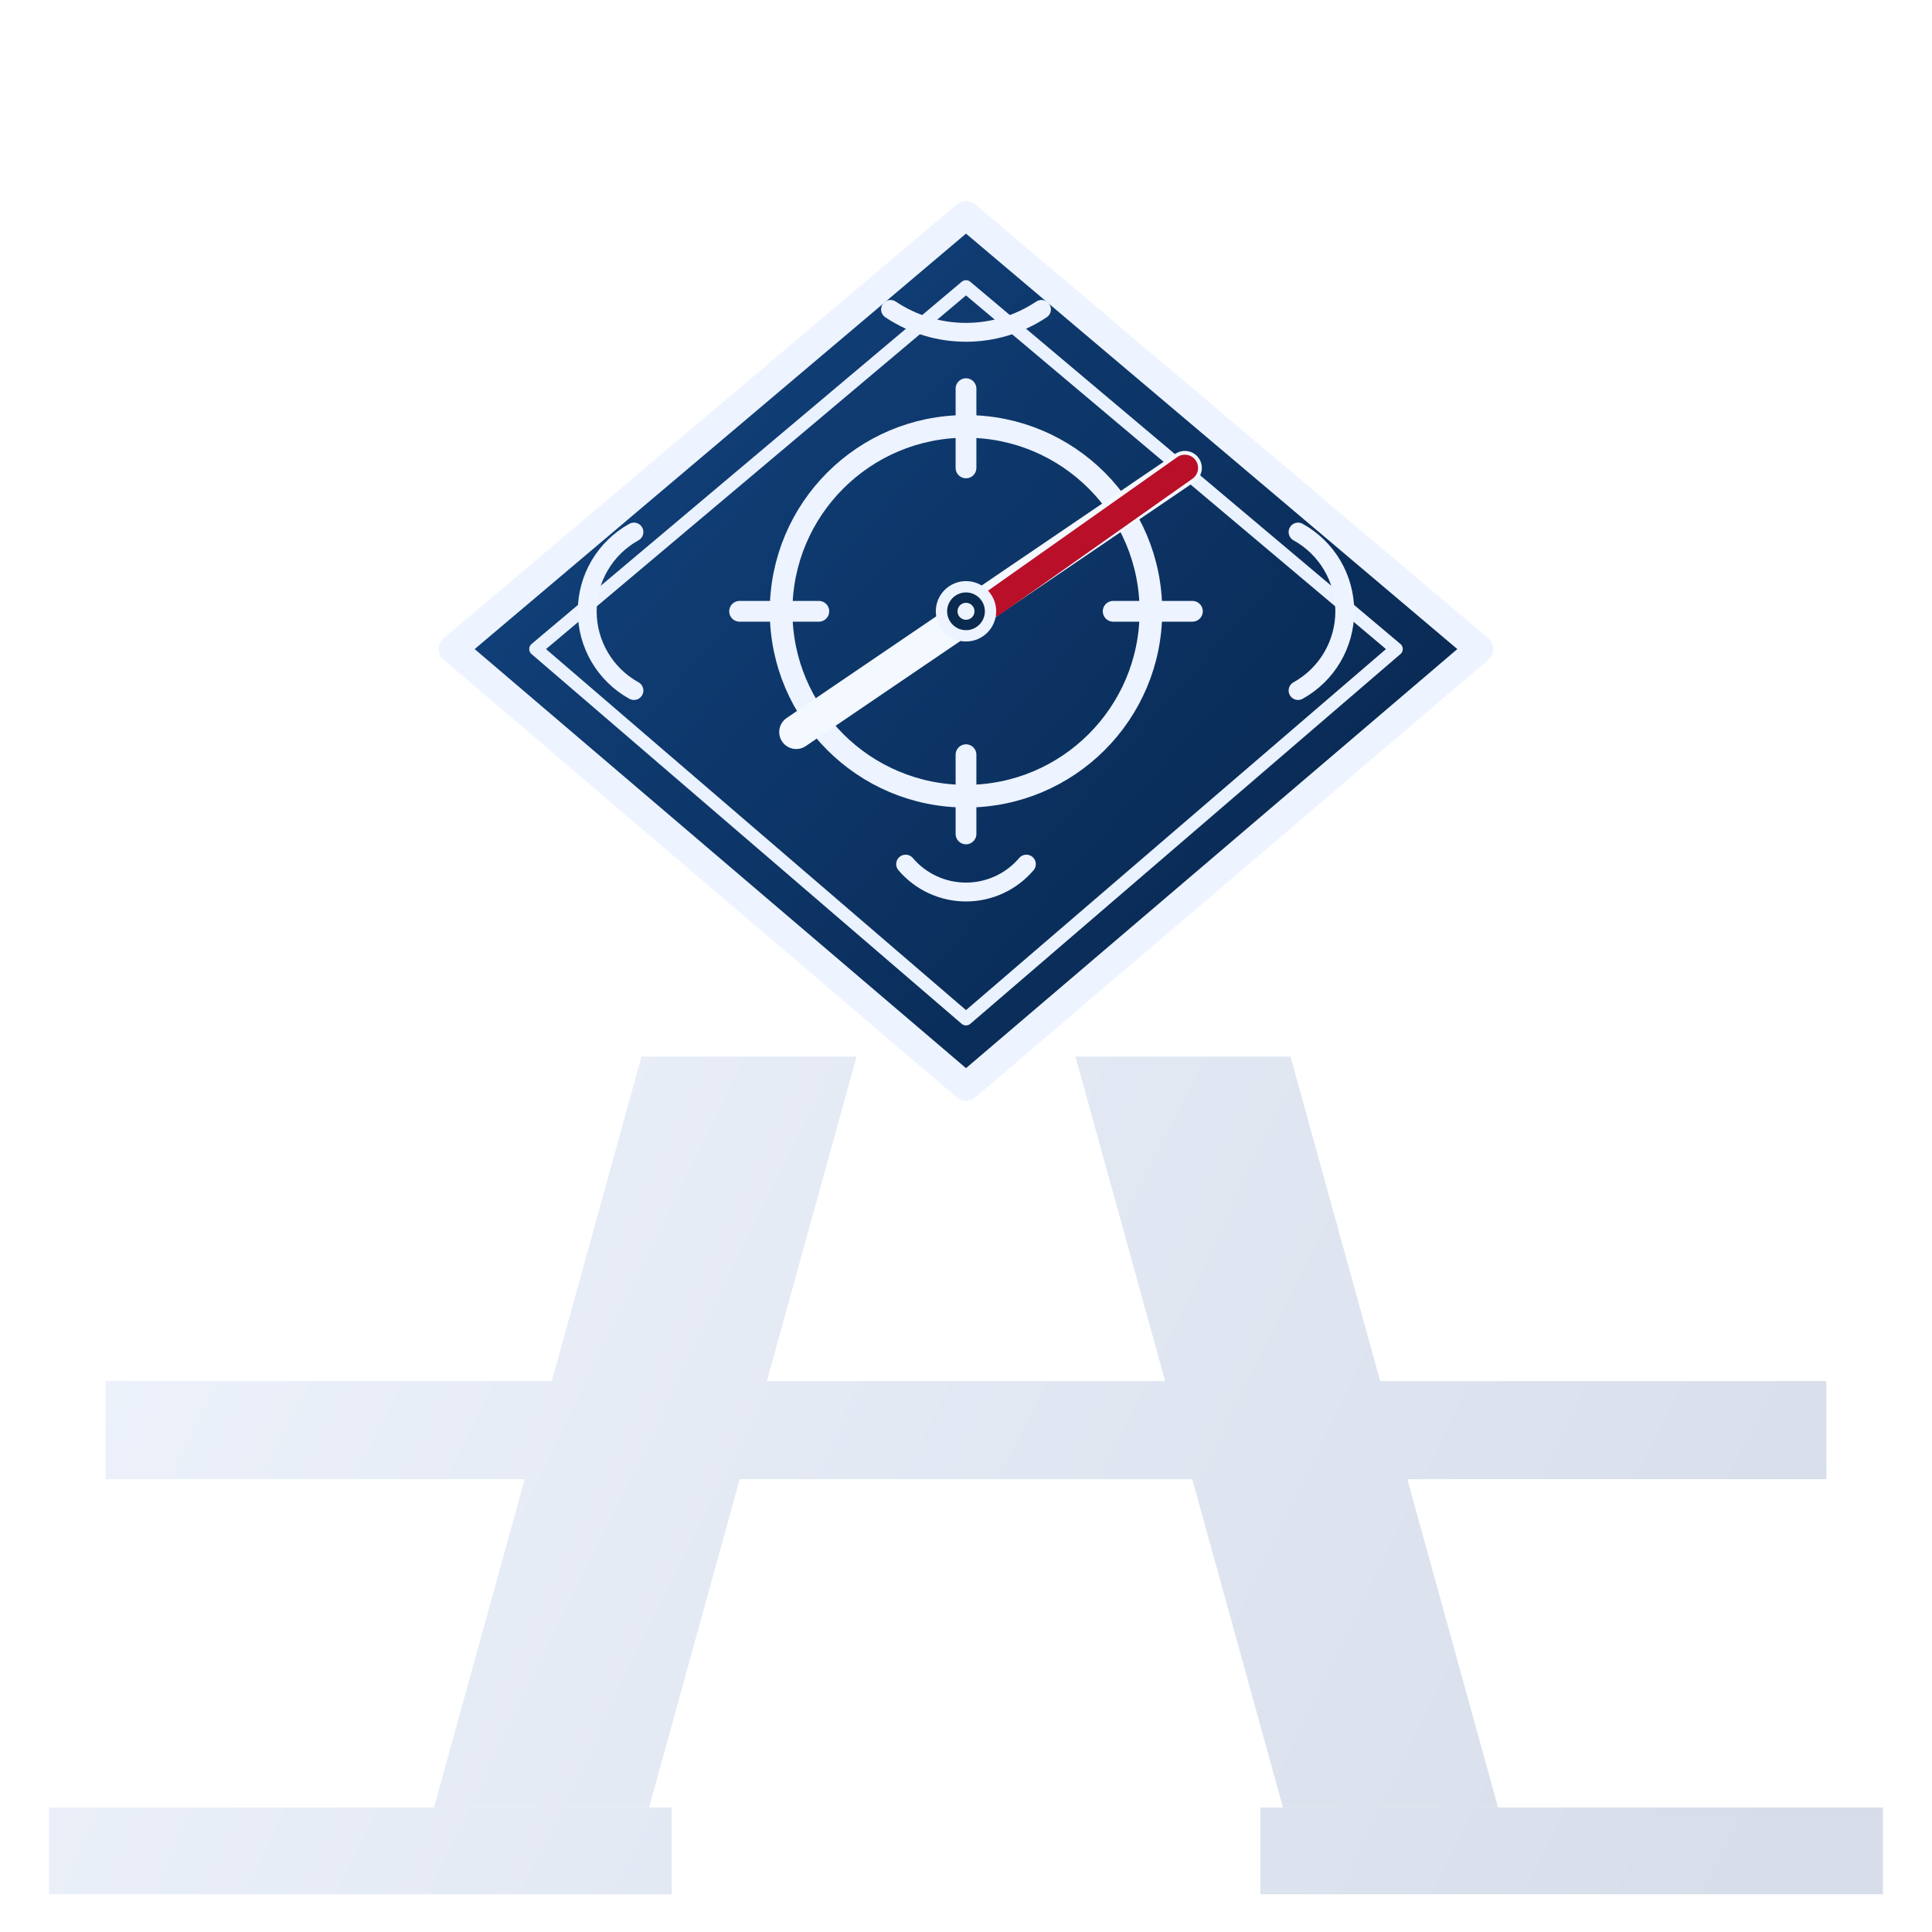
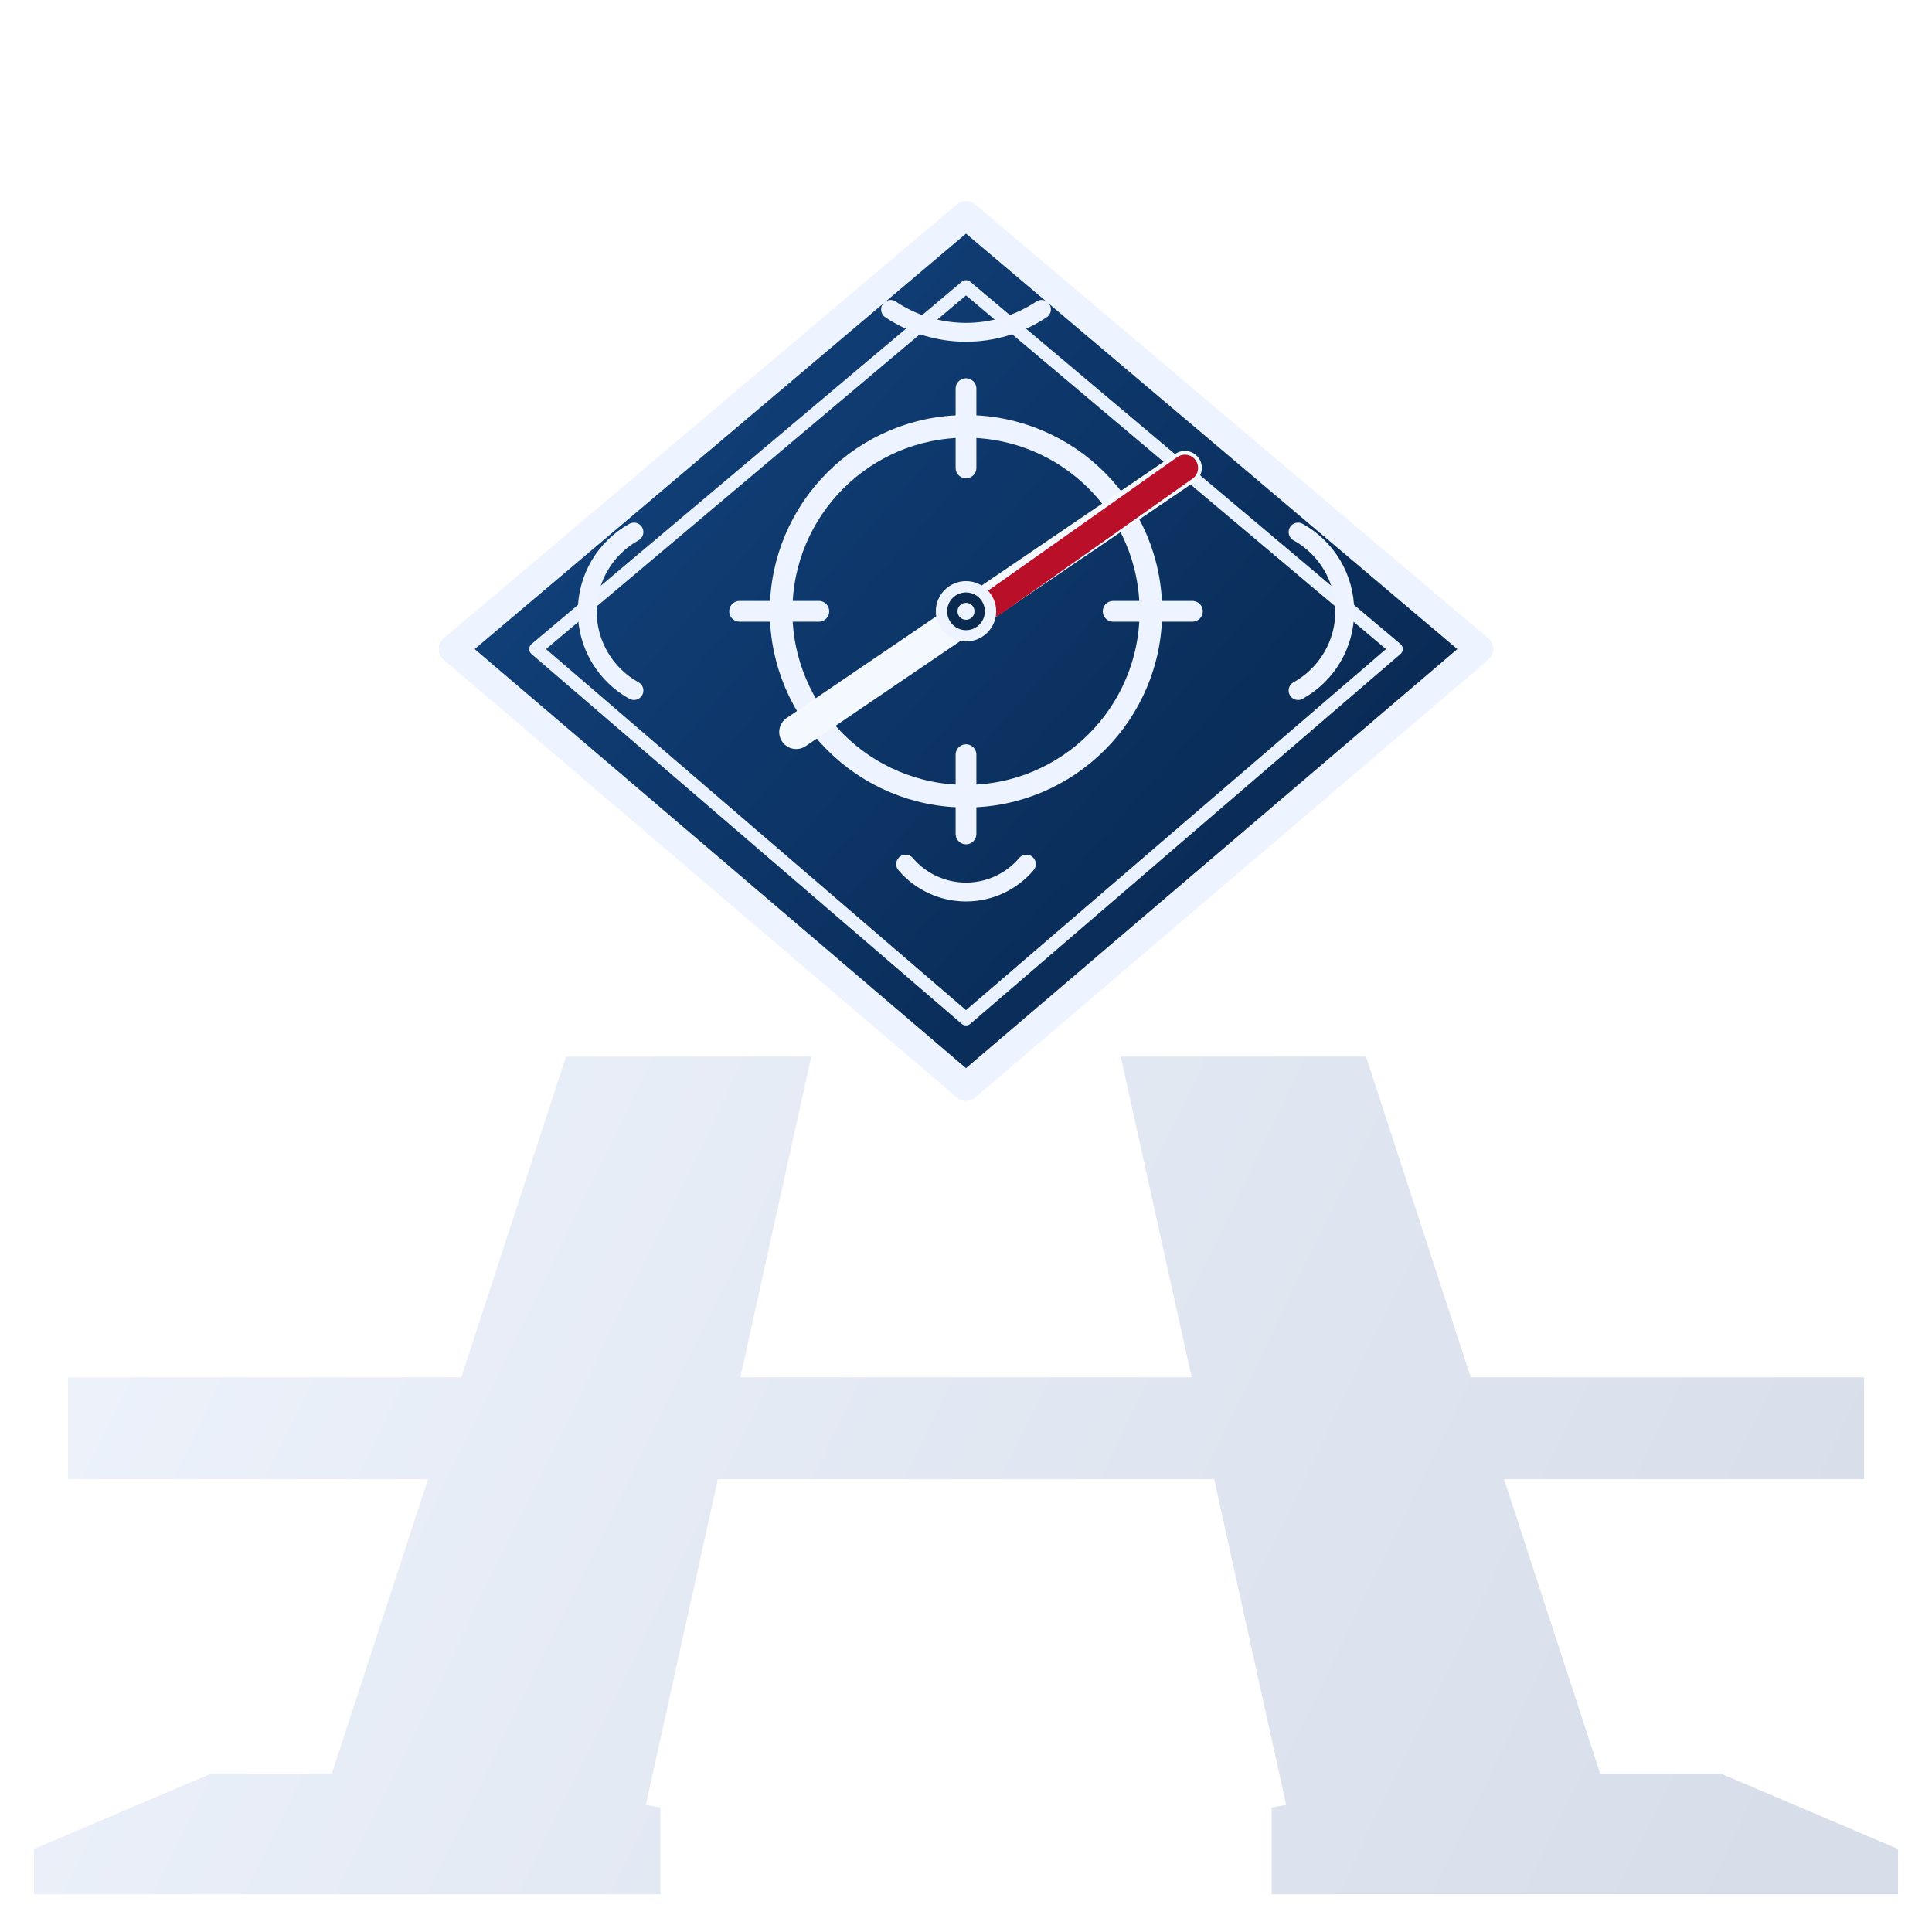
<svg xmlns="http://www.w3.org/2000/svg" width="1024" height="1024" viewBox="0 0 1024 1024" role="img" aria-labelledby="title desc">
  <defs>
    <linearGradient id="metal" x1="80" y1="560" x2="940" y2="980" gradientUnits="userSpaceOnUse">
      <stop offset="0" stop-color="#edf2fb" />
      <stop offset="1" stop-color="#d7deea" />
    </linearGradient>
    <linearGradient id="fieldBlue" x1="266" y1="120" x2="764" y2="560" gradientUnits="userSpaceOnUse">
      <stop offset="0" stop-color="#124582" />
      <stop offset="1" stop-color="#07244a" />
    </linearGradient>
  </defs>
  <g>
-     <path d="M340 560 L454 560 L344 958 L230 958 Z" fill="url(#metal)" />
-     <path d="M570 560 L684 560 L794 958 L680 958 Z" fill="url(#metal)" />
-     <rect x="56" y="732" width="912" height="52" fill="url(#metal)" />
-     <path d="M26 958 L356 958 L356 1004 L26 1004 Z" fill="url(#metal)" />
-     <path d="M668 958 L998 958 L998 1004 L668 1004 Z" fill="url(#metal)" />
+     <path d="M300 560 L430 560 L342 958 L170 958 Z" fill="url(#metal)" />
+     <path d="M594 560 L724 560 L854 958 L682 958 Z" fill="url(#metal)" />
+     <rect x="36" y="730" width="952" height="54" fill="url(#metal)" />
+     <path d="M18 1004 L350 1004 L350 958 L250 940 L112 940 L18 980 Z" fill="url(#metal)" />
+     <path d="M674 1004 L1006 1004 L1006 980 L912 940 L774 940 L674 958 Z" fill="url(#metal)" />
  </g>
  <g>
    <path d="M512 114 L784 344 L512 576 L240 344 Z" fill="url(#fieldBlue)" stroke="#eef4ff" stroke-width="15" stroke-linejoin="round" />
    <path d="M512 152 L740 344 L512 540 L284 344 Z" fill="none" stroke="#ebf2ff" stroke-width="7" stroke-linejoin="round" />
    <path d="M472 164 A72 72 0 0 0 552 164" fill="none" stroke="#edf3ff" stroke-width="10" stroke-linecap="round" />
    <path d="M336 282 A48 48 0 0 0 336 366" fill="none" stroke="#edf3ff" stroke-width="10" stroke-linecap="round" />
    <path d="M688 282 A48 48 0 0 1 688 366" fill="none" stroke="#edf3ff" stroke-width="10" stroke-linecap="round" />
    <path d="M480 458 A42 42 0 0 0 544 458" fill="none" stroke="#edf3ff" stroke-width="10" stroke-linecap="round" />
    <circle cx="512" cy="324" r="98" fill="none" stroke="#edf3ff" stroke-width="12" />
    <line x1="512" y1="206" x2="512" y2="248" stroke="#edf3ff" stroke-width="11" stroke-linecap="round" />
    <line x1="512" y1="400" x2="512" y2="442" stroke="#edf3ff" stroke-width="11" stroke-linecap="round" />
    <line x1="392" y1="324" x2="434" y2="324" stroke="#edf3ff" stroke-width="11" stroke-linecap="round" />
    <line x1="590" y1="324" x2="632" y2="324" stroke="#edf3ff" stroke-width="11" stroke-linecap="round" />
    <line x1="422" y1="388" x2="628" y2="248" stroke="#f4f8ff" stroke-width="18" stroke-linecap="round" />
    <line x1="526" y1="320" x2="628" y2="248" stroke="#b90f29" stroke-width="14" stroke-linecap="round" />
    <circle cx="512" cy="324" r="13" fill="#0a2a4f" stroke="#edf3ff" stroke-width="6" />
    <circle cx="512" cy="324" r="4.5" fill="#edf3ff" />
  </g>
</svg>
